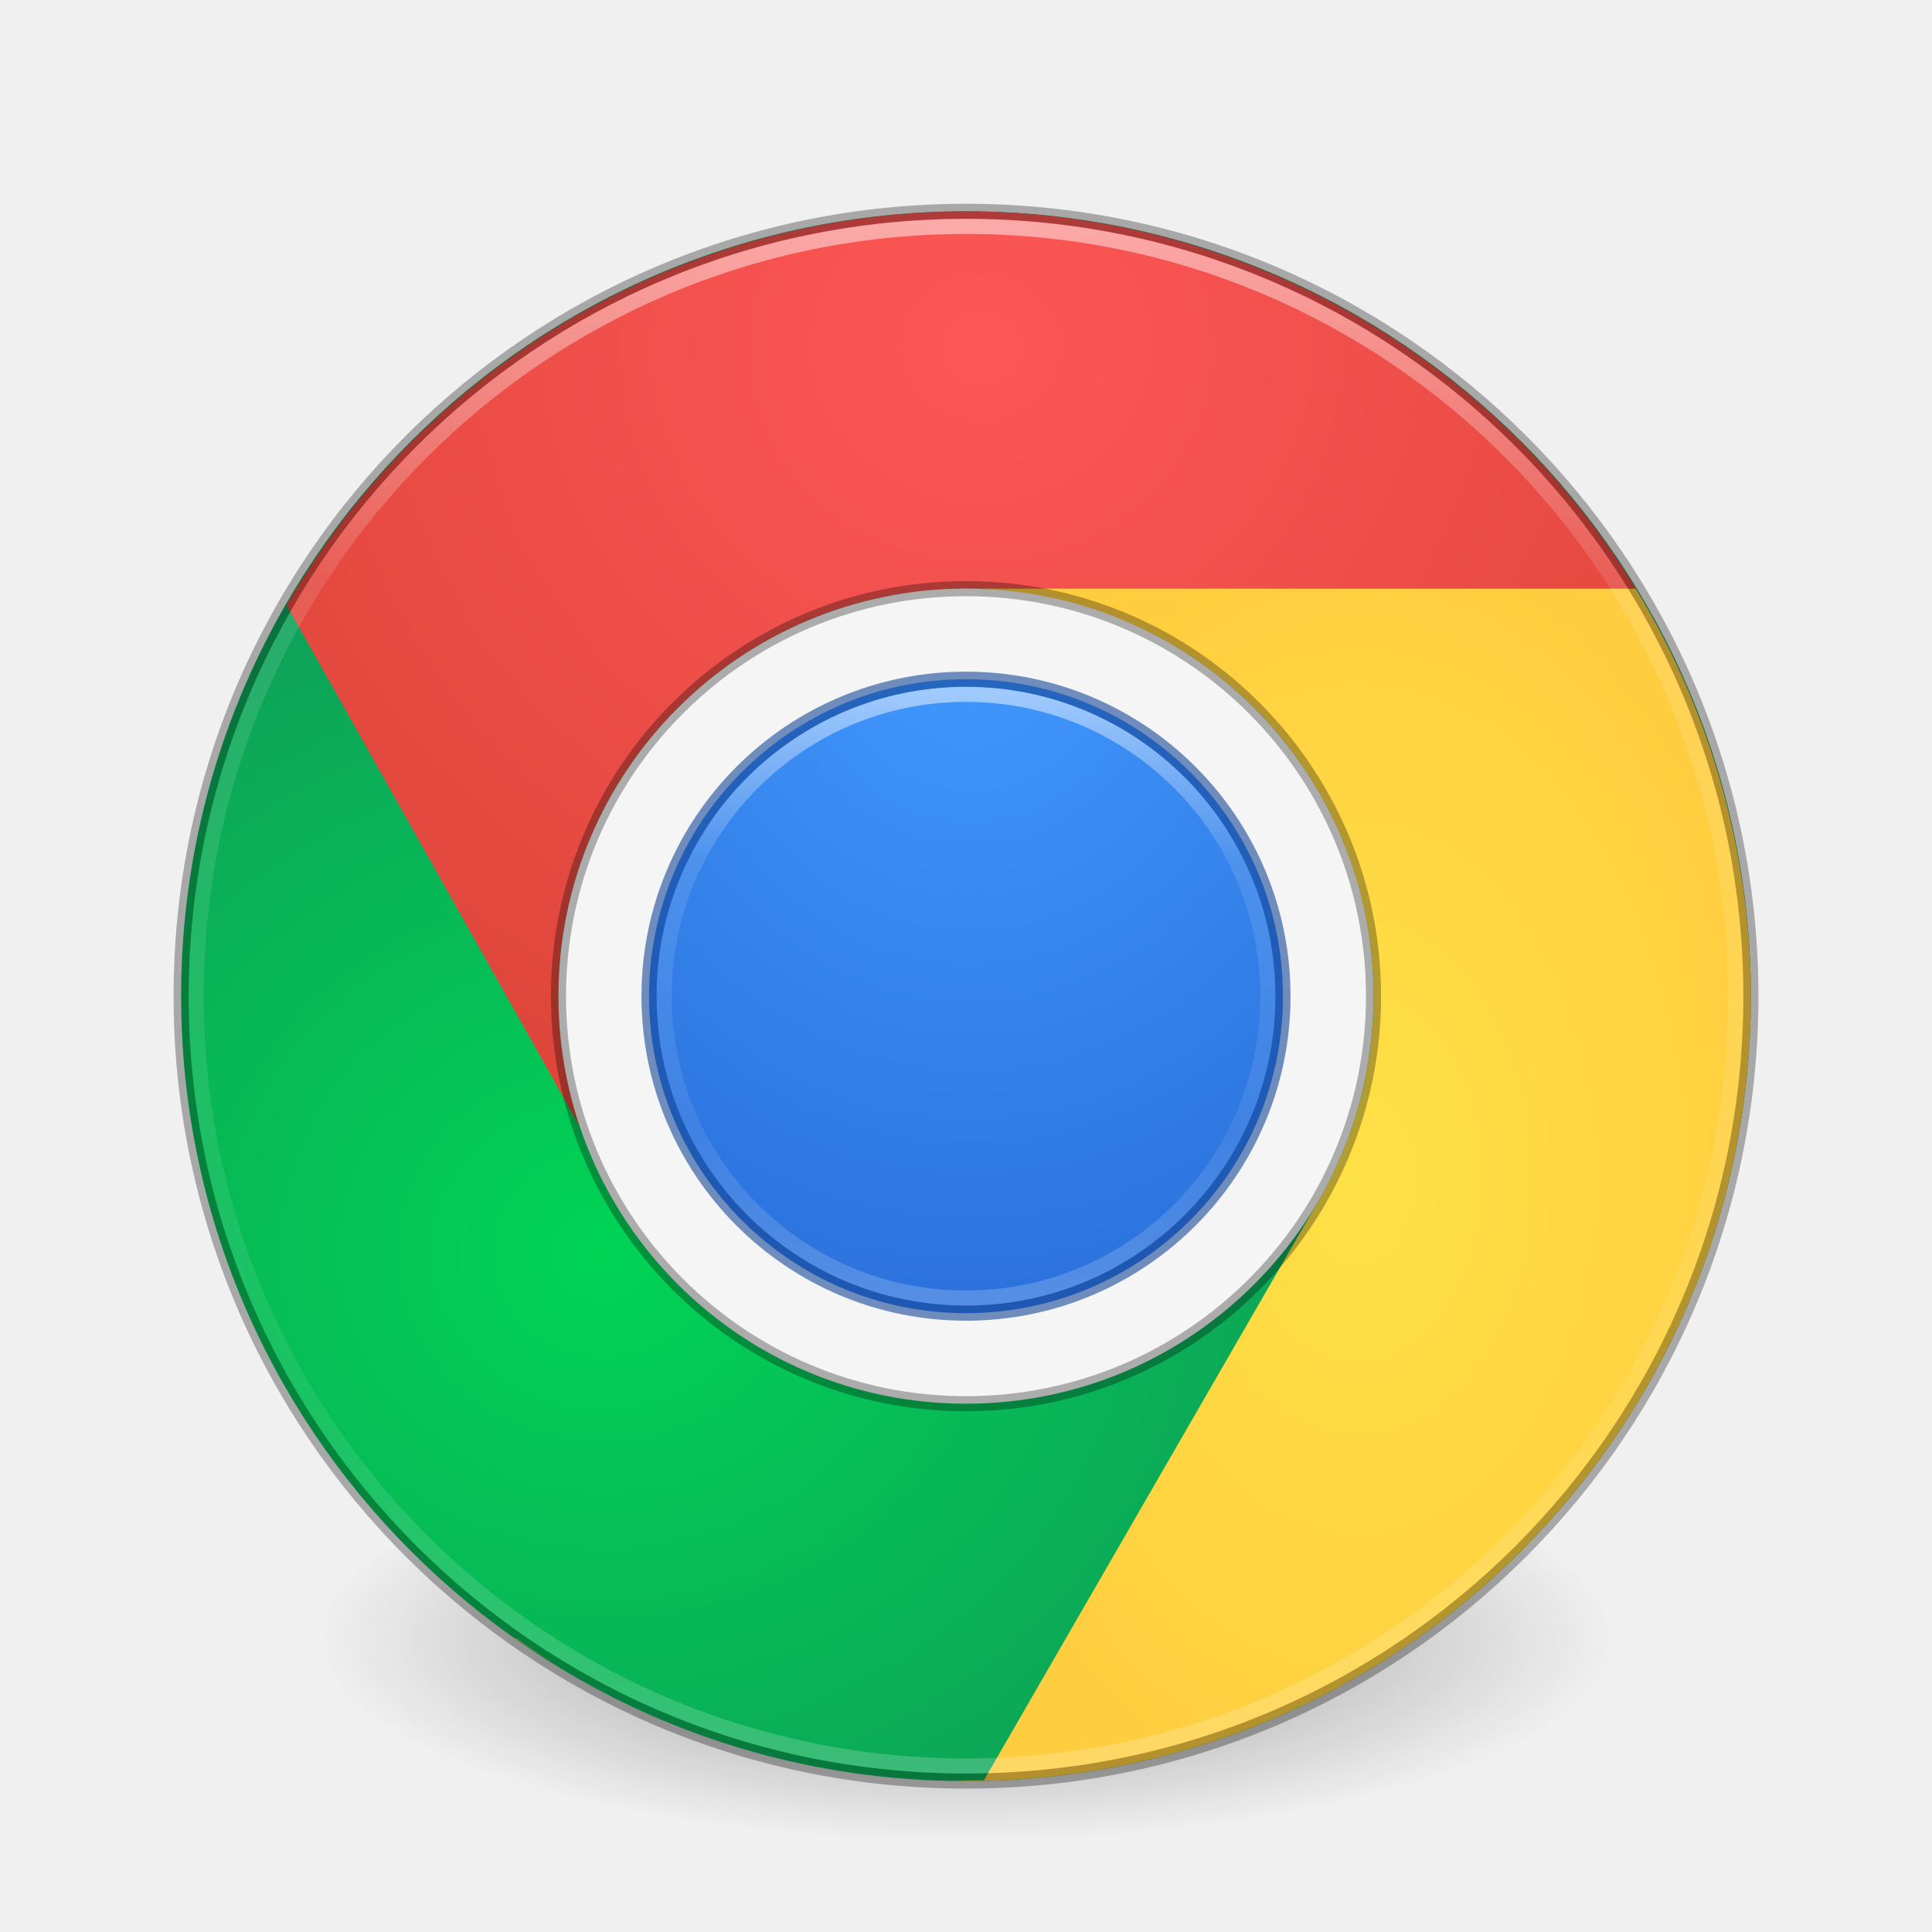
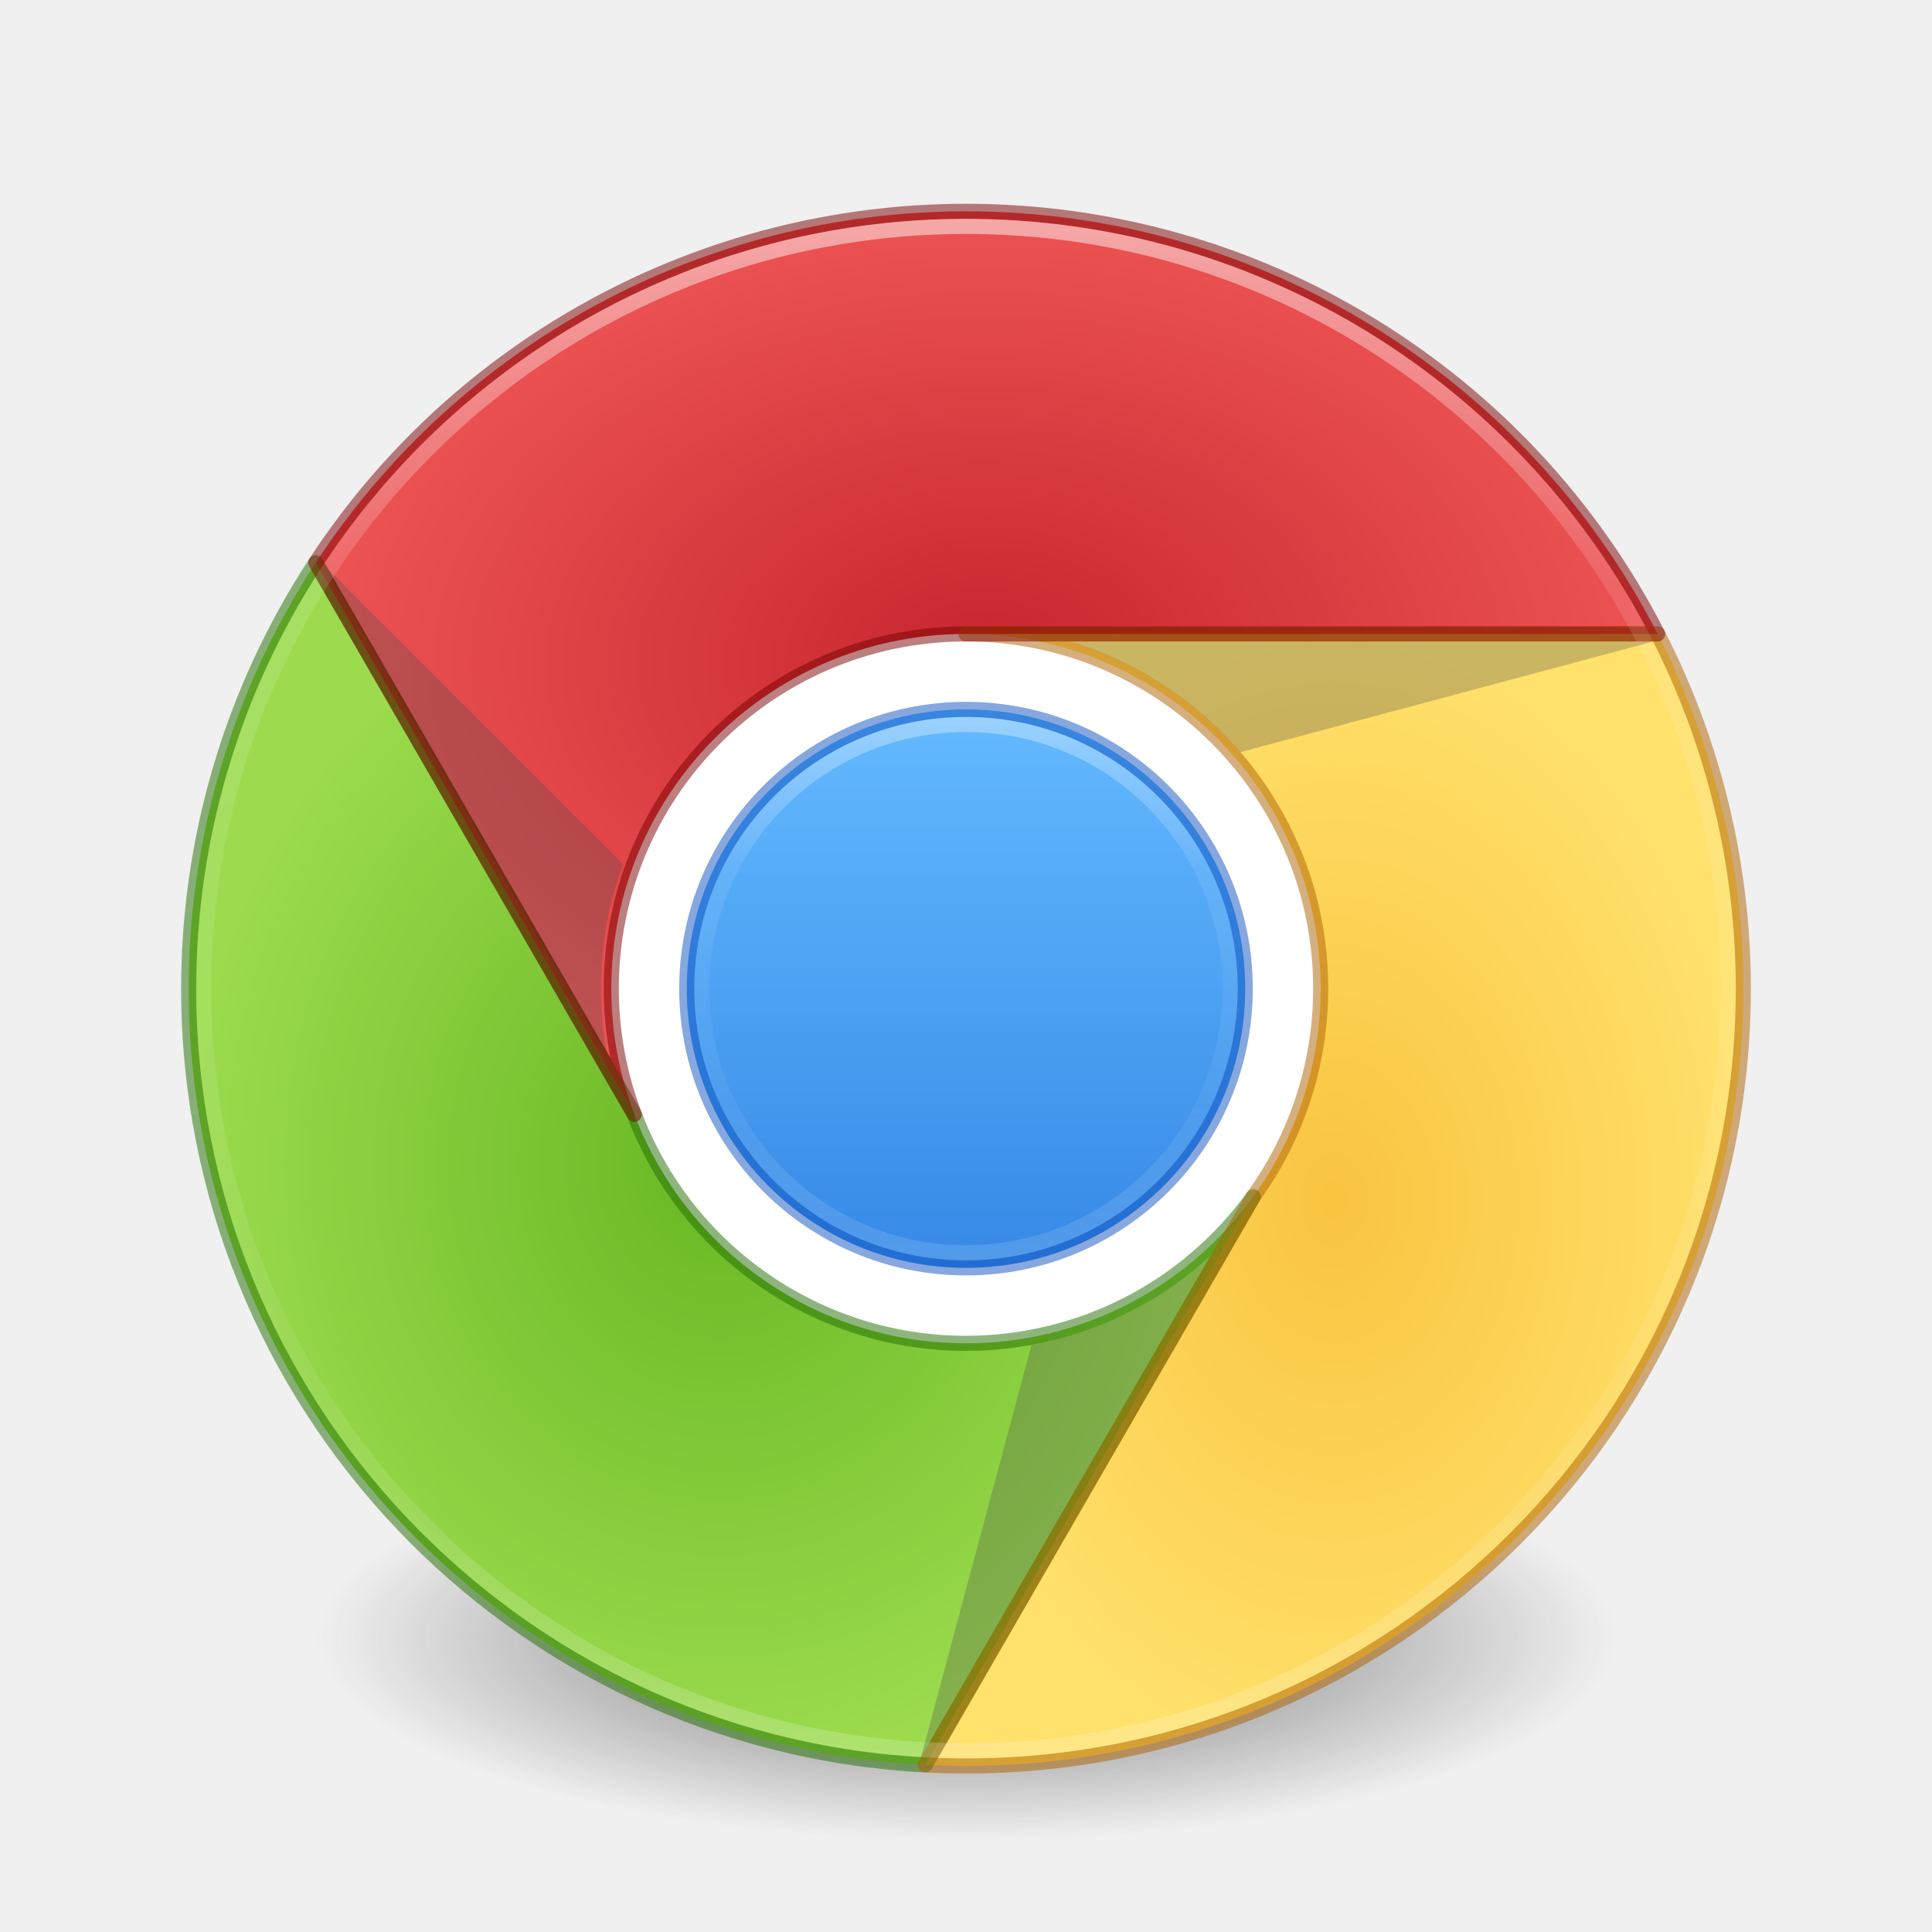
- <svg xmlns="http://www.w3.org/2000/svg" xmlns:xlink="http://www.w3.org/1999/xlink" version="1.1" id="svg2" viewBox="0 0 128 128" height="128" width="128">
-   <defs id="defs4">
-     <linearGradient id="linearGradient4314">
-       <stop style="stop-color:#ffffff;stop-opacity:1;" offset="0" id="stop4316" />
-       <stop id="stop4318" offset="0.275" style="stop-color:#ffffff;stop-opacity:0.235" />
-       <stop style="stop-color:#ffffff;stop-opacity:0.157" offset="0.725" id="stop4320" />
-       <stop style="stop-color:#ffffff;stop-opacity:0.392" offset="1" id="stop4322" />
-     </linearGradient>
-     <linearGradient id="linearGradient4181">
-       <stop id="stop4183" offset="0" style="stop-color:#000000;stop-opacity:1;" />
-       <stop id="stop4185" offset="1" style="stop-color:#000000;stop-opacity:0;" />
-     </linearGradient>
-     <linearGradient id="linearGradient4167">
-       <stop id="stop4169" offset="0" style="stop-color:#ffffff;stop-opacity:1;" />
-       <stop style="stop-color:#ffffff;stop-opacity:0.235" offset="0.227" id="stop4175" />
-       <stop id="stop4177" offset="0.766" style="stop-color:#ffffff;stop-opacity:0.157" />
-       <stop id="stop4171" offset="1" style="stop-color:#ffffff;stop-opacity:0.392" />
-     </linearGradient>
-     <linearGradient id="linearGradient4154">
-       <stop id="stop4156" offset="0" style="stop-color:#429aff;stop-opacity:1" />
-       <stop id="stop4158" offset="1" style="stop-color:#2566d3;stop-opacity:1" />
-     </linearGradient>
-     <radialGradient gradientTransform="matrix(0,0.9615387,-1.057692,0,1066.334,16.11552)" gradientUnits="userSpaceOnUse" r="52" fy="970.352" fx="69.56" cy="970.352" cx="69.56" id="radialGradient4160" xlink:href="#linearGradient4247" />
-     <radialGradient gradientUnits="userSpaceOnUse" gradientTransform="matrix(1,0,0,0.3139535,0,-215.7707)" r="43" fy="1032.862" fx="64" cy="1032.862" cx="64" id="radialGradient4187" xlink:href="#linearGradient4181" />
-     <linearGradient gradientUnits="userSpaceOnUse" y2="1041.274" x2="64.397" y1="939.208" x1="64.397" id="linearGradient4166" xlink:href="#linearGradient4167" gradientTransform="translate(0,-924.3622)" />
-     <linearGradient id="linearGradient4247">
-       <stop style="stop-color:#00d455;stop-opacity:1" offset="0" id="stop4249" />
-       <stop style="stop-color:#0f9d58;stop-opacity:1" offset="1" id="stop4251" />
-     </linearGradient>
-     <linearGradient id="linearGradient4229">
-       <stop style="stop-color:#fd5757;stop-opacity:1" offset="0" id="stop4231" />
-       <stop style="stop-color:#db4437;stop-opacity:1" offset="1" id="stop4233" />
-     </linearGradient>
-     <linearGradient id="linearGradient4269">
-       <stop id="stop4271" offset="0" style="stop-color:#fee145;stop-opacity:1" />
-       <stop id="stop4273" offset="1" style="stop-color:#ffcd40;stop-opacity:1" />
-     </linearGradient>
-     <radialGradient r="52" fy="960.308" fx="44.826" cy="960.308" cx="44.826" gradientTransform="matrix(-2.0736933e-7,1.157765,-0.9982808,-1.7880385e-7,1022.992,-11.66949)" gradientUnits="userSpaceOnUse" id="radialGradient4205" xlink:href="#linearGradient4154" />
-     <linearGradient gradientUnits="userSpaceOnUse" y2="1010.362" x2="65" y1="970.362" x1="65" id="linearGradient4312" xlink:href="#linearGradient4314" gradientTransform="translate(0,-924.3622)" />
-     <radialGradient r="52" fy="960.239" fx="52.087" cy="960.239" cx="52.087" gradientTransform="matrix(0,1.153846,-1.249999,0,1265.297,-37.10018)" gradientUnits="userSpaceOnUse" id="radialGradient4346" xlink:href="#linearGradient4229" />
-     <radialGradient r="52" fy="923.08" fx="64.36" cy="923.08" cx="64.36" gradientTransform="matrix(0,0.8653846,-0.5769226,0,622.5455,22.30399)" gradientUnits="userSpaceOnUse" id="radialGradient4354" xlink:href="#linearGradient4269" />
-     <linearGradient id="e" gradientUnits="userSpaceOnUse" x1="409.652" x2="409.652" y1="546.115" y2="499.857" gradientTransform="matrix(2.532486,0,0,2.532486,-1125.827,-1266.036)">
-       <stop offset="0" stop-color="#79a8ca" id="stop25" />
-       <stop offset="1" stop-color="#9ecbda" id="stop27" />
-     </linearGradient>
-     <linearGradient id="b" gradientUnits="userSpaceOnUse" x1="394.371" x2="394.272" y1="543.737" y2="511.674" gradientTransform="matrix(2.532486,0,0,2.532486,-1127.454,-1259.528)">
-       <stop offset="0" stop-color="#0f9d58" id="stop10" />
-       <stop offset="1" stop-color="#00d455" id="stop12" />
-     </linearGradient>
-     <linearGradient id="a" gradientUnits="userSpaceOnUse" x1="422.776" x2="422.776" y1="547.303" y2="512.862" gradientTransform="matrix(2.532486,0,0,2.532486,-1128.539,-1260.07)">
-       <stop offset="0" stop-color="#ffcd40" id="stop5" />
-       <stop offset="1" stop-color="#fee145" id="stop7" />
-     </linearGradient>
-     <linearGradient id="c" gradientUnits="userSpaceOnUse" x1="407.336" x2="407.336" y1="518.8" y2="499.798" gradientTransform="matrix(2.532486,0,0,2.532486,-1128.539,-1260.07)">
-       <stop offset="0" stop-color="#db4437" id="stop15" />
-       <stop offset="1" stop-color="#fd5757" id="stop17" />
-     </linearGradient>
-     <linearGradient id="f" gradientUnits="userSpaceOnUse" x1="408.571" x2="408.571" y1="533.576" y2="512.798" gradientTransform="matrix(2.532486,0,0,2.532486,-1125.827,-1266.036)">
-       <stop offset="0" stop-color="#f2f6f7" id="stop30" />
-       <stop offset="1" stop-color="#ecf0f1" id="stop32" />
-     </linearGradient>
-     <linearGradient id="d" gradientUnits="userSpaceOnUse" x1="408.571" x2="408.571" y1="532.298" y2="515.298" gradientTransform="matrix(2.532486,0,0,2.532486,-1125.827,-1266.036)">
-       <stop offset="0" stop-color="#2566d3" id="stop20" />
-       <stop offset="1" stop-color="#429aff" id="stop22" />
-     </linearGradient>
+ <svg xmlns="http://www.w3.org/2000/svg" xmlns:xlink="http://www.w3.org/1999/xlink" id="svg5157" height="128" width="128" version="1.1">
+   <defs id="defs5159">
+     <linearGradient id="linearGradient3820-7-2-8-6">
+       <stop offset="0" style="stop-color:#3d3d3d;stop-opacity:1" id="stop3822-2-6-5-0" />
+       <stop offset="0.5" style="stop-color:#686868;stop-opacity:0.498" id="stop3864-8-7-4-1" />
+       <stop offset="1" style="stop-color:#686868;stop-opacity:0" id="stop3824-1-2-6-7" />
+     </linearGradient>
+     <linearGradient id="linearGradient4806">
+       <stop id="stop4808" style="stop-color:#ffffff;stop-opacity:1" offset="0" />
+       <stop id="stop4810" style="stop-color:#ffffff;stop-opacity:0.235" offset="0.424" />
+       <stop id="stop4812" style="stop-color:#ffffff;stop-opacity:0.157" offset="0.821" />
+       <stop id="stop4814" style="stop-color:#ffffff;stop-opacity:0.392" offset="1" />
+     </linearGradient>
+     <linearGradient y2="40.496" x2="71.204" y1="15.369" x1="71.204" gradientTransform="matrix(4.16388,0,0,4.16388,-236.0326,-50.03625)" gradientUnits="userSpaceOnUse" id="linearGradient3118" xlink:href="#linearGradient4806" />
+     <radialGradient r="62.769" fy="186.171" fx="99.157" cy="186.171" cx="99.157" gradientTransform="matrix(0.6869404,0,0,0.2146169,-4.02174,68.57333)" gradientUnits="userSpaceOnUse" id="radialGradient3163" xlink:href="#linearGradient3820-7-2-8-6" />
+     <radialGradient cx="23.896" cy="3.99" r="20.397" id="radialGradient3093-0-3-6" gradientUnits="userSpaceOnUse" gradientTransform="matrix(0,1.231648,-1.625754,0,18.48697,-28.72198)">
+       <stop id="stop3244-9-33-7-0" style="stop-color:#ffffff;stop-opacity:1" offset="0" />
+       <stop id="stop3246-3-5-0-8" style="stop-color:#dddddd;stop-opacity:1" offset="0.262" />
+       <stop id="stop3248-1-7-8-8" style="stop-color:#abacae;stop-opacity:1" offset="0.661" />
+       <stop id="stop3250-9-3-0-5" style="stop-color:#89898b;stop-opacity:1" offset="1" />
+     </radialGradient>
+     <linearGradient id="linearGradient4164">
+       <stop id="stop4166" style="stop-color:#b6b6b6;stop-opacity:1" offset="0" />
+       <stop id="stop4216" style="stop-color:#a4a4a4;stop-opacity:1" offset="0.331" />
+       <stop id="stop4168" style="stop-color:#c5c5c5;stop-opacity:1" offset="1" />
+     </linearGradient>
+     <linearGradient id="linearGradient4220-7">
+       <stop id="stop4222-7" style="stop-color:#7a8498;stop-opacity:1" offset="0" />
+       <stop id="stop4224-0" style="stop-color:#34405c;stop-opacity:1" offset="1" />
+     </linearGradient>
+     <linearGradient id="linearGradient4316-5">
+       <stop id="stop4318-1" style="stop-color:#ffffff;stop-opacity:1" offset="0" />
+       <stop id="stop4320-9" style="stop-color:#ffffff;stop-opacity:0.235" offset="0.338" />
+       <stop id="stop4322-42" style="stop-color:#ffffff;stop-opacity:0.157" offset="0.62" />
+       <stop id="stop4324-9" style="stop-color:#ffffff;stop-opacity:0.392" offset="1" />
+     </linearGradient>
+     <linearGradient id="linearGradient4507-6">
+       <stop id="stop4509-3" style="stop-color:#2d3955;stop-opacity:1" offset="0" />
+       <stop id="stop5959-4" style="stop-color:#2b3853;stop-opacity:1" offset="0.725" />
+       <stop id="stop5961-1" style="stop-color:#192640;stop-opacity:1" offset="0.75" />
+       <stop id="stop4511-1" style="stop-color:#08142e;stop-opacity:1" offset="1" />
+     </linearGradient>
+     <linearGradient id="linearGradient6042-1">
+       <stop id="stop6044-9" style="stop-color:#07132d;stop-opacity:1" offset="0" />
+       <stop id="stop6046-9" style="stop-color:#425479;stop-opacity:1" offset="1" />
+     </linearGradient>
+     <linearGradient x1="7.078" y1="3.082" x2="7.078" y2="45.369" id="linearGradient3087-408-5" gradientUnits="userSpaceOnUse" gradientTransform="matrix(0.2211072,0,0,0.2211073,6.693426,6.693263)">
+       <stop id="stop7201-5" style="stop-color:#170418;stop-opacity:1" offset="0" />
+       <stop id="stop7203-2" style="stop-color:#50386b;stop-opacity:1" offset="1" />
+     </linearGradient>
+     <linearGradient id="linearGradient2867-449-88-871-390-598-476-591-434-148-57-177-691-4">
+       <stop id="stop7191-4" style="stop-color:#612f91;stop-opacity:1" offset="0" />
+       <stop id="stop7197-2" style="stop-color:#1a4aa2;stop-opacity:1" offset="1" />
+     </linearGradient>
+     <linearGradient id="linearGradient4278-3">
+       <stop id="stop4280-6" style="stop-color:#000000;stop-opacity:0" offset="0" />
+       <stop id="stop4286-1" style="stop-color:#000000;stop-opacity:0" offset="0.5" />
+       <stop id="stop4282-24" style="stop-color:#000000;stop-opacity:1" offset="1" />
+     </linearGradient>
+     <linearGradient id="linearGradient4316-4-0">
+       <stop id="stop4318-4-5" style="stop-color:#ffffff;stop-opacity:1" offset="0" />
+       <stop id="stop4320-2-9" style="stop-color:#ffffff;stop-opacity:0.235" offset="0.338" />
+       <stop id="stop4322-4-1" style="stop-color:#ffffff;stop-opacity:0.157" offset="0.62" />
+       <stop id="stop4324-4-8" style="stop-color:#ffffff;stop-opacity:0.392" offset="1" />
+     </linearGradient>
+     <linearGradient id="linearGradient6088-74">
+       <stop id="stop6090-5" style="stop-color:#ff54d2;stop-opacity:0" offset="0" />
+       <stop id="stop6257-5" style="stop-color:#f62b68;stop-opacity:1" offset="0.324" />
+       <stop id="stop6255-6" style="stop-color:#ff0105;stop-opacity:1" offset="0.561" />
+       <stop id="stop6092-0" style="stop-color:#ff54d2;stop-opacity:0.478" offset="1" />
+     </linearGradient>
+     <linearGradient id="linearGradient4316-4-6-6">
+       <stop id="stop4318-4-4-6" style="stop-color:#ffffff;stop-opacity:1" offset="0" />
+       <stop id="stop4320-2-2-6" style="stop-color:#ffffff;stop-opacity:0.235" offset="0.338" />
+       <stop id="stop4322-4-5-5" style="stop-color:#ffffff;stop-opacity:0.157" offset="0.62" />
+       <stop id="stop4324-4-1-5" style="stop-color:#ffffff;stop-opacity:0.392" offset="1" />
+     </linearGradient>
+     <linearGradient id="linearGradient3990-3-1">
+       <stop id="stop3992-0-0" style="stop-color:#ffffff;stop-opacity:1" offset="0" />
+       <stop id="stop3994-2-1" style="stop-color:#ffffff;stop-opacity:0" offset="1" />
+     </linearGradient>
+     <linearGradient id="linearGradient6191-9">
+       <stop id="stop6193-8" style="stop-color:#ffffff;stop-opacity:0" offset="0" />
+       <stop id="stop6197-8" style="stop-color:#ffffff;stop-opacity:0" offset="0.405" />
+       <stop id="stop6195-9" style="stop-color:#ffffff;stop-opacity:0.478" offset="1" />
+     </linearGradient>
+     <linearGradient id="linearGradient6191-7-9">
+       <stop id="stop6193-7-3" style="stop-color:#ffffff;stop-opacity:0" offset="0" />
+       <stop id="stop6197-2-2" style="stop-color:#ffffff;stop-opacity:0" offset="0.405" />
+       <stop id="stop6195-2-1" style="stop-color:#ffffff;stop-opacity:0.478" offset="1" />
+     </linearGradient>
+     <linearGradient id="linearGradient6191-8-3">
+       <stop id="stop6193-75-7" style="stop-color:#ffffff;stop-opacity:0" offset="0" />
+       <stop id="stop6197-3-4" style="stop-color:#ffffff;stop-opacity:0" offset="0.405" />
+       <stop id="stop6195-7-2" style="stop-color:#ffffff;stop-opacity:0.478" offset="1" />
+     </linearGradient>
+     <linearGradient id="linearGradient6088-6-1">
+       <stop id="stop6090-2-0" style="stop-color:#ff54d2;stop-opacity:0" offset="0" />
+       <stop id="stop6257-4-6" style="stop-color:#ff54d2;stop-opacity:0" offset="0.324" />
+       <stop id="stop6255-3-6" style="stop-color:#ff54d2;stop-opacity:0.252" offset="0.561" />
+       <stop id="stop6092-9-6" style="stop-color:#ff54d2;stop-opacity:0.478" offset="1" />
+     </linearGradient>
+     <linearGradient id="linearGradient6303-4">
+       <stop id="stop6305-33" style="stop-color:#ffffff;stop-opacity:1" offset="0" />
+       <stop id="stop6307-9" style="stop-color:#ffffff;stop-opacity:0" offset="1" />
+     </linearGradient>
+     <linearGradient id="linearGradient6303-3-2">
+       <stop id="stop6305-3-0" style="stop-color:#ffffff;stop-opacity:1" offset="0" />
+       <stop id="stop6307-1-0" style="stop-color:#ffffff;stop-opacity:0" offset="1" />
+     </linearGradient>
+     <linearGradient id="linearGradient6303-33-0">
+       <stop id="stop6305-1-0" style="stop-color:#ffffff;stop-opacity:1" offset="0" />
+       <stop id="stop6307-5-0" style="stop-color:#ffffff;stop-opacity:0" offset="1" />
+     </linearGradient>
+     <linearGradient id="linearGradient6413-0">
+       <stop id="stop6415-1" style="stop-color:#feffff;stop-opacity:1" offset="0" />
+       <stop id="stop6417-4" style="stop-color:#fe70ca;stop-opacity:1" offset="1" />
+     </linearGradient>
+     <linearGradient id="linearGradient6455-7">
+       <stop id="stop6457-5" style="stop-color:#fbac9b;stop-opacity:1" offset="0" />
+       <stop id="stop6459-8" style="stop-color:#fcfafc;stop-opacity:1" offset="1" />
+     </linearGradient>
+     <linearGradient y2="37.81" x2="34.131" y1="41.608" x1="38.851" gradientTransform="matrix(0.6704997,0,0,0.7014216,32.61915,33.48757)" gradientUnits="userSpaceOnUse" id="linearGradient4264" xlink:href="#linearGradient6455-7" />
+     <linearGradient y2="37.81" x2="34.131" y1="41.608" x1="38.851" gradientTransform="matrix(0.9587095,0,0,1.002923,20.38236,19.71626)" gradientUnits="userSpaceOnUse" id="linearGradient4267" xlink:href="#linearGradient6413-0" />
+     <radialGradient r="3.159" fy="39.709" fx="36.491" cy="39.709" cx="36.491" gradientTransform="matrix(0.9587095,0,0,1.002923,28.42503,24.58419)" gradientUnits="userSpaceOnUse" id="radialGradient4270" xlink:href="#linearGradient6303-33-0" />
+     <radialGradient r="3.159" fy="39.709" fx="36.491" cy="39.709" cx="36.491" gradientTransform="matrix(3.360827,-1.940375,1.104006,1.912195,-113.6476,47.86859)" gradientUnits="userSpaceOnUse" id="radialGradient4273" xlink:href="#linearGradient6303-3-2" />
+     <radialGradient r="3.159" fy="39.709" fx="36.491" cy="39.709" cx="36.491" gradientTransform="matrix(4.176534,-2.411323,1.37196,2.376304,-133.3167,71.58601)" gradientUnits="userSpaceOnUse" id="radialGradient4276" xlink:href="#linearGradient6303-4" />
+     <radialGradient r="3.857" fy="31.405" fx="32.373" cy="31.405" cx="32.373" gradientTransform="matrix(-2.670923,-2.670923,2.670923,-2.670923,67.08414,232.8429)" gradientUnits="userSpaceOnUse" id="radialGradient4279" xlink:href="#linearGradient6088-6-1" />
+     <radialGradient r="3.857" fy="31.405" fx="32.373" cy="31.405" cx="32.373" gradientTransform="matrix(2.286497,3.175066,-3.065167,2.207354,86.73945,-106.1338)" gradientUnits="userSpaceOnUse" id="radialGradient4282" xlink:href="#linearGradient6191-8-3" />
+     <radialGradient r="3.857" fy="31.405" fx="32.373" cy="31.405" cx="32.373" gradientTransform="matrix(0,3.912686,-3.777256,-2.2076244e-8,183.1374,-60.68714)" gradientUnits="userSpaceOnUse" id="radialGradient4285" xlink:href="#linearGradient6191-7-9" />
+     <radialGradient r="3.857" fy="31.405" fx="32.373" cy="31.405" cx="32.373" gradientTransform="matrix(3.779364,1.012678,-0.9776258,3.648549,-27.16302,-81.38534)" gradientUnits="userSpaceOnUse" id="radialGradient4288" xlink:href="#linearGradient6191-9" />
+     <linearGradient y2="65.922" x2="68.313" y1="52.925" x1="68.313" gradientTransform="matrix(0.2922833,0,0,0.2192125,44.94204,49.38755)" gradientUnits="userSpaceOnUse" id="linearGradient4291" xlink:href="#linearGradient3990-3-1" />
+     <linearGradient y2="48.984" x2="92.696" y1="16.555" x1="92.696" gradientTransform="matrix(0.8422459,0,0,0.8422459,-13.05882,38.56502)" gradientUnits="userSpaceOnUse" id="linearGradient4294" xlink:href="#linearGradient4316-4-6-6" />
+     <radialGradient r="3.857" fy="31.405" fx="32.373" cy="31.405" cx="32.373" gradientTransform="matrix(-3.777256,0,0,-3.777256,186.7971,184.6408)" gradientUnits="userSpaceOnUse" id="radialGradient4297" xlink:href="#linearGradient6088-74" />
+     <linearGradient y2="48.984" x2="92.696" y1="16.555" x1="92.696" gradientTransform="matrix(1.52852,0,0,-1.52852,-76.2549,115.7843)" gradientUnits="userSpaceOnUse" id="linearGradient4302" xlink:href="#linearGradient4316-4-0" />
+     <radialGradient r="9.498" fy="95.388" fx="95.838" cy="95.388" cx="95.838" gradientTransform="matrix(0.945105,-1.4092773e-7,1.3241225e-7,0.8879976,-26.22388,-19.05486)" gradientUnits="userSpaceOnUse" id="radialGradient4305" xlink:href="#linearGradient4278-3" />
+     <radialGradient r="20.397" cy="3.99" cx="23.896" gradientTransform="matrix(0,0.8796496,-1.161122,0,69.13288,36.91409)" gradientUnits="userSpaceOnUse" id="radialGradient4308" xlink:href="#linearGradient2867-449-88-871-390-598-476-591-434-148-57-177-691-4" />
+     <linearGradient y2="45.369" x2="7.078" y1="3.082" x1="7.078" gradientTransform="matrix(0.3685697,0,0,0.3685698,55.65433,57.15224)" gradientUnits="userSpaceOnUse" id="linearGradient4310" xlink:href="#linearGradient3087-408-5" />
+     <radialGradient r="10.498" fy="21.239" fx="32" cy="21.239" cx="32" gradientTransform="matrix(0,3.545735,-8.167775,0,237.9776,-66.43339)" gradientUnits="userSpaceOnUse" id="radialGradient4315" xlink:href="#linearGradient6042-1" />
+     <radialGradient r="15.639" fy="16.448" fx="91.35" cy="16.448" cx="91.35" gradientTransform="matrix(0,3.229061,-3.229061,0,117.6108,-253.8221)" gradientUnits="userSpaceOnUse" id="radialGradient4318" xlink:href="#linearGradient4507-6" />
+     <linearGradient y2="48.984" x2="92.696" y1="16.555" x1="92.696" gradientTransform="matrix(1.96524,0,0,1.96524,-116.4706,2.000041)" gradientUnits="userSpaceOnUse" id="linearGradient4321" xlink:href="#linearGradient4316-5" />
+     <linearGradient y2="48.631" x2="91.566" y1="16.543" x1="91.566" gradientTransform="matrix(2.027629,0,0,2.027629,-122.2157,-0.03889476)" gradientUnits="userSpaceOnUse" id="linearGradient4325" xlink:href="#linearGradient4220-7" />
+     <linearGradient y2="56.115" x2="51.2" y1="8.114" x1="51.2" gradientTransform="matrix(1.689267,0,0,1.689267,-22.18352,11.94165)" gradientUnits="userSpaceOnUse" id="linearGradient4329" xlink:href="#linearGradient4164" />
+     <radialGradient r="20.397" fy="3.99" fx="23.896" cy="3.99" cx="23.896" gradientTransform="matrix(0,7.326988,-9.671494,0,103.0902,-162.1666)" gradientUnits="userSpaceOnUse" id="radialGradient4332" xlink:href="#radialGradient3093-0-3-6" />
+     <linearGradient id="linearGradient4747">
+       <stop id="stop4749" offset="0" style="stop-color:#ffffff;stop-opacity:1;" />
+       <stop style="stop-color:#ffffff;stop-opacity:0.235" offset="0.237" id="stop4755" />
+       <stop id="stop4757" offset="0.764" style="stop-color:#ffffff;stop-opacity:0.157" />
+       <stop id="stop4751" offset="1" style="stop-color:#ffffff;stop-opacity:0.392" />
+     </linearGradient>
+     <linearGradient id="linearGradient1008">
+       <stop style="stop-color:#3689e6;stop-opacity:1" offset="0" id="stop1004" />
+       <stop style="stop-color:#64baff;stop-opacity:1" offset="1" id="stop1006" />
+     </linearGradient>
+     <linearGradient id="linearGradient972">
+       <stop style="stop-color:#c6262e;stop-opacity:1" offset="0" id="stop968" />
+       <stop style="stop-color:#ed5353;stop-opacity:1" offset="1" id="stop970" />
+     </linearGradient>
+     <linearGradient id="linearGradient988">
+       <stop style="stop-color:#68b723;stop-opacity:1" offset="0" id="stop984" />
+       <stop style="stop-color:#9bdb4d;stop-opacity:1" offset="1" id="stop986" />
+     </linearGradient>
+     <linearGradient id="linearGradient980">
+       <stop style="stop-color:#f9c440;stop-opacity:1" offset="0" id="stop976" />
+       <stop style="stop-color:#ffe16b;stop-opacity:1" offset="1" id="stop978" />
+     </linearGradient>
+     <radialGradient gradientUnits="userSpaceOnUse" gradientTransform="matrix(1,0,0,0.3125,-75.32134,-231.0859)" r="24" fy="1044.862" fx="32" cy="1044.862" cx="32" id="radialGradient3802" xlink:href="#linearGradient3796" />
+     <linearGradient id="linearGradient3796">
+       <stop id="stop3798" offset="0" style="stop-color:#000000;stop-opacity:1;" />
+       <stop id="stop3800" offset="1" style="stop-color:#000000;stop-opacity:0;" />
+     </linearGradient>
+     <radialGradient xlink:href="#linearGradient988" id="radialGradient1172" cx="-158.745" cy="84.068" fx="-158.745" fy="84.068" r="44.515" gradientTransform="matrix(1,0,0,0.6979357,0,25.39405)" gradientUnits="userSpaceOnUse" />
+     <radialGradient xlink:href="#linearGradient980" id="radialGradient1184" cx="-158.745" cy="84.068" fx="-158.745" fy="84.068" r="44.515" gradientTransform="matrix(1,0,0,0.6979357,0,25.39405)" gradientUnits="userSpaceOnUse" />
+     <radialGradient xlink:href="#linearGradient972" id="radialGradient1196" cx="-158.745" cy="84.068" fx="-158.745" fy="84.068" r="44.515" gradientTransform="matrix(1,0,0,0.6979357,0,25.39405)" gradientUnits="userSpaceOnUse" />
+     <linearGradient xlink:href="#linearGradient4747" id="linearGradient1291" x1="14.349" y1="65.479" x2="116.349" y2="65.479" gradientUnits="userSpaceOnUse" gradientTransform="translate(0.1507407,-129.4792)" />
+     <linearGradient xlink:href="#linearGradient1008" id="linearGradient1305" x1="155" y1="52.5" x2="196" y2="52.5" gradientUnits="userSpaceOnUse" gradientTransform="matrix(0.902439,0,0,0.902439,-223.8781,16.62196)" />
+     <linearGradient id="linearGradient4214">
+       <stop style="stop-color:#ffffff;stop-opacity:1;" offset="0" id="stop4216-3" />
+       <stop id="stop4218" offset="0.286" style="stop-color:#ffffff;stop-opacity:0.235" />
+       <stop style="stop-color:#ffffff;stop-opacity:0.157" offset="0.714" id="stop4220" />
+       <stop style="stop-color:#ffffff;stop-opacity:0.392" offset="1" id="stop4222" />
+     </linearGradient>
+     <linearGradient xlink:href="#linearGradient4214" id="linearGradient1031" x1="47" y1="65.5" x2="83" y2="65.5" gradientUnits="userSpaceOnUse" gradientTransform="translate(0.5001002,-129.5)" />
+     <radialGradient gradientUnits="userSpaceOnUse" gradientTransform="matrix(1,0,0,0.3235294,-100,-277.3672)" r="17" fy="1045.862" fx="24" cy="1045.862" cx="24" id="radialGradient4329" xlink:href="#linearGradient3796" />
+     <radialGradient xlink:href="#linearGradient972" id="radialGradient1216" cx="65.373" cy="42.416" fx="65.373" fy="42.416" r="44.451" gradientTransform="matrix(1,0,0,0.6730085,0,13.86968)" gradientUnits="userSpaceOnUse" />
+     <radialGradient xlink:href="#linearGradient980" id="radialGradient1224" cx="88.399" cy="78" fx="88.399" fy="78" r="27.101" gradientTransform="matrix(1,0,0,1.383734,0,-29.93125)" gradientUnits="userSpaceOnUse" />
+     <radialGradient xlink:href="#linearGradient988" id="radialGradient1232" cx="47.767" cy="75.603" fx="47.767" fy="75.603" r="35.267" gradientTransform="matrix(1,0,0,1.129261,0,-9.77245)" gradientUnits="userSpaceOnUse" />
  </defs>
-   <rect style="opacity:0.4;fill:url(#radialGradient4187);fill-opacity:1;stroke:none;stroke-width:3;stroke-linejoin:round;stroke-miterlimit:4;stroke-dasharray:none;stroke-opacity:1" id="rect4179" width="86" height="27" x="21" y="95" />
-   <circle style="opacity:1;fill:url(#radialGradient4160);fill-opacity:1;stroke:none;stroke-width:2.915;stroke-linejoin:round;stroke-miterlimit:4;stroke-dasharray:none;stroke-opacity:1" id="path4136" cx="64" cy="66" r="52" />
-   <path style="opacity:1;fill:url(#radialGradient4354);fill-opacity:1;stroke:none;stroke-width:2.915;stroke-linejoin:round;stroke-miterlimit:4;stroke-dasharray:none;stroke-opacity:1" d="m 60,33 0,6.334 A 27,27 0 0 1 77.5,42.625 27,27 0 0 1 87.383,79.508 L 65.189,117.947 a 52,52 0 0 1 -2.172,0.004 A 52,52 0 0 0 64,118 52,52 0 0 0 116,66 52,52 0 0 0 106.586,36.27 L 60,33 Z m -25.828,75.514 -0.023,0.031 a 52,52 0 0 0 2.529,1.623 52,52 0 0 1 -2.506,-1.654 z m 4.438,2.838 a 52,52 0 0 0 2.172,1.109 52,52 0 0 1 -2.172,-1.109 z m 4.57,2.268 a 52,52 0 0 0 2.719,1.061 52,52 0 0 1 -2.719,-1.061 z m 4.742,1.799 a 52,52 0 0 0 3.338,0.93 52,52 0 0 1 -3.338,-0.93 z m 4.906,1.33 a 52,52 0 0 0 3.926,0.682 52,52 0 0 1 -3.926,-0.682 z m 5.01,0.846 a 52,52 0 0 0 4.41,0.318 52,52 0 0 1 -4.41,-0.318 z" id="circle4352" />
-   <path style="opacity:1;fill:url(#radialGradient4346);fill-opacity:1;stroke:none;stroke-width:2.915;stroke-linejoin:round;stroke-miterlimit:4;stroke-dasharray:none;stroke-opacity:1" d="M 64,14 C 45.312,14.026 28.195,24.066 18.99,40.092 L 38.453,74.695 C 37.502,71.904 37.001,68.969 37,66 37,51.088 49.088,39 64,39 l 44.385,0 C 98.964,23.494 82.143,14.02 64,14 Z M 42.672,82.502 43,83 l 0.055,0.006 c -0.13,-0.167 -0.257,-0.334 -0.383,-0.504 z" id="circle4329" />
-   <circle r="52" cy="66" cx="64" id="circle4154" style="opacity:0.3;fill:none;fill-opacity:1;stroke:#000000;stroke-width:1;stroke-linejoin:round;stroke-miterlimit:4;stroke-dasharray:none;stroke-opacity:1" />
-   <circle r="51" cy="66" cx="64" id="circle4156" style="opacity:0.5;fill:none;fill-opacity:1;stroke:url(#linearGradient4166);stroke-width:1;stroke-linejoin:round;stroke-miterlimit:4;stroke-dasharray:none;stroke-opacity:1" />
-   <circle r="27" cy="66" cx="64" id="circle4194" style="opacity:1;fill:#f5f5f5;fill-opacity:1;stroke:none;stroke-width:1;stroke-linecap:butt;stroke-linejoin:round;stroke-miterlimit:4;stroke-dasharray:none;stroke-opacity:1" />
-   <circle r="21" cy="66" cx="64" id="circle4203" style="opacity:1;fill:url(#radialGradient4205);fill-opacity:1;stroke:none;stroke-width:2.915;stroke-linejoin:round;stroke-miterlimit:4;stroke-dasharray:none;stroke-opacity:1" />
-   <circle style="opacity:0.5;fill:none;fill-opacity:1;stroke:url(#linearGradient4312);stroke-width:1;stroke-linejoin:round;stroke-miterlimit:4;stroke-dasharray:none;stroke-opacity:1" id="circle4207" cx="64" cy="66" r="20" />
-   <circle style="opacity:0.6;fill:none;fill-opacity:1;stroke:#144696;stroke-width:1;stroke-linejoin:round;stroke-miterlimit:4;stroke-dasharray:none;stroke-opacity:1" id="circle4211" cx="64" cy="66" r="21" />
-   <circle style="opacity:0.3;fill:none;fill-opacity:1;stroke:#000000;stroke-width:1;stroke-linecap:butt;stroke-linejoin:round;stroke-miterlimit:4;stroke-dasharray:none;stroke-opacity:1" id="circle4304" cx="64" cy="66" r="27" />
+   <path d="m 107.212,108.529 a 43.119,13.471 0 1 1 -86.237,0 43.119,13.471 0 1 1 86.237,0 z" id="path3818-0-5-0" style="fill:url(#radialGradient3163);fill-opacity:1;stroke:none" />
+   <g id="g1075-6" transform="translate(-182.9223,9.383097)" style="fill:none;fill-opacity:1;stroke:#000000;stroke-opacity:1" />
+   <g id="g1075-7-6" transform="rotate(120,-254.1942,56.37116)" style="fill:none;fill-opacity:1;stroke:#000000;stroke-opacity:1" />
+   <ellipse style="fill:#ffffff;fill-opacity:1;stroke:none;stroke-width:1;stroke-linejoin:round;stroke-miterlimit:4;stroke-dasharray:none;stroke-opacity:1;paint-order:normal" id="path1307" cx="64" cy="65.5" rx="23.5" ry="23.5" />
+   <circle style="fill:url(#linearGradient1305);fill-opacity:1;stroke:none;stroke-width:1;stroke-linejoin:round;stroke-miterlimit:4;stroke-dasharray:none;stroke-opacity:1;paint-order:normal" id="path1297" cx="-65.5" cy="64" transform="rotate(-90)" r="18.5" />
+   <circle style="opacity:0.5;fill:none;fill-opacity:1;stroke:#0d52bf;stroke-width:1;stroke-linejoin:round;stroke-miterlimit:4;stroke-dasharray:none;stroke-opacity:1;paint-order:normal" id="path1293" cx="64" cy="65.5" r="18.5" />
+   <circle style="opacity:0.35;fill:none;fill-opacity:1;stroke:url(#linearGradient1031);stroke-width:1;stroke-linejoin:round;stroke-miterlimit:4;stroke-dasharray:none;stroke-opacity:1;paint-order:normal" id="path1023" cx="65.5" cy="-64" r="17.5" transform="rotate(90)" />
+   <g id="g1290" transform="translate(-2.6e-7,1.500003)">
+     <path id="path1081-6" style="fill:url(#radialGradient1232);fill-opacity:1;stroke:none;stroke-width:1;stroke-linejoin:round" d="M 61.299,115.428 83.033,77.783 A 23.5,23.5 0 0 1 64,87.5 23.5,23.5 0 0 1 42.027,72.332 L 20.922,35.777 A 51.5,51.5 0 0 0 12.5,64 51.5,51.5 0 0 0 61.299,115.428 Z" />
+     <path id="path1207" style="fill:url(#radialGradient1224);fill-opacity:1;stroke:none;stroke-width:1;stroke-linejoin:round" d="M 109.824,40.5 H 64 A 23.5,23.5 0 0 1 87.5,64 23.5,23.5 0 0 1 83.033,77.783 L 61.299,115.428 A 51.5,51.5 0 0 0 64,115.5 51.5,51.5 0 0 0 115.5,64 51.5,51.5 0 0 0 109.824,40.5 Z" />
+     <path id="path1205" style="fill:url(#radialGradient1216);fill-opacity:1;stroke:none;stroke-width:1;stroke-linejoin:round" d="M 63.967,12.5 A 51.5,51.5 0 0 0 20.922,35.777 L 42.027,72.332 A 23.5,23.5 0 0 1 40.5,64 23.5,23.5 0 0 1 63.773,40.5 23.5,23.5 0 0 1 64,40.5 h 45.824 A 51.5,51.5 0 0 0 64,12.5 a 51.5,51.5 0 0 0 -0.033,0 z" />
+   </g>
+   <path style="opacity:0.3;fill:#4d4d4d;fill-opacity:1;stroke:none;stroke-width:1px;stroke-linecap:butt;stroke-linejoin:miter;stroke-opacity:1" d="M 40.254,70.087 21.318,37.289 41.278,57.249 c -1.355,3.686 -1.928,7.83 -1.024,12.838 z" id="path1292" />
+   <path id="path1081-6-7" style="opacity:0.5;fill:none;fill-opacity:1;stroke:#206b00;stroke-width:1;stroke-linejoin:round;stroke-opacity:1" d="M 61.299,116.928 83.033,79.283 A 23.5,23.5 0 0 1 64,89 23.5,23.5 0 0 1 42.027,73.832 L 20.922,37.277 A 51.5,51.5 0 0 0 12.5,65.5 51.5,51.5 0 0 0 61.299,116.928 Z" />
+   <path id="path1207-5" style="opacity:0.5;fill:none;fill-opacity:1;stroke:#ad5f00;stroke-width:1;stroke-linejoin:round;stroke-opacity:1" d="M 109.824,42 H 64 a 23.5,23.5 0 0 1 23.5,23.5 23.5,23.5 0 0 1 -4.467,13.783 L 61.299,116.928 A 51.5,51.5 0 0 0 64,117 a 51.5,51.5 0 0 0 51.5,-51.5 51.5,51.5 0 0 0 -5.676,-23.5 z" />
+   <path id="path1205-9" style="opacity:0.5;fill:none;fill-opacity:1;stroke:#7a0000;stroke-width:1;stroke-linejoin:round;stroke-opacity:1" d="M 63.967,14 A 51.5,51.5 0 0 0 20.922,37.277 L 42.027,73.832 A 23.5,23.5 0 0 1 40.5,65.5 a 23.5,23.5 0 0 1 23.273,-23.5 23.5,23.5 0 0 1 0.227,0 h 45.824 A 51.5,51.5 0 0 0 64,14 51.5,51.5 0 0 0 63.967,14 Z" />
+   <circle style="opacity:0.5;fill:none;fill-opacity:1;stroke:url(#linearGradient1291);stroke-width:1;stroke-linejoin:round;stroke-miterlimit:4;stroke-dasharray:none;stroke-opacity:1;paint-order:normal" id="path1283" cx="65.5" cy="-64" r="50.5" transform="rotate(90)" />
+   <path style="opacity:0.3;fill:#4d4d4d;fill-opacity:1;stroke:none;stroke-width:1px;stroke-linecap:butt;stroke-linejoin:miter;stroke-opacity:1" d="M 70.864,42.503 H 109.53 l -27.357,7.33 c -3.042,-3.5 -6.81,-5.946 -11.309,-7.33 z" id="path1351" />
+   <path style="opacity:0.3;fill:#4d4d4d;fill-opacity:1;stroke:none;stroke-width:1px;stroke-linecap:butt;stroke-linejoin:miter;stroke-opacity:1" d="M 80.179,83.234 61.022,116.415 68.336,89.119 c 4.388,-0.873 8.369,-2.751 11.843,-5.885 z" id="path1353" />
</svg>
